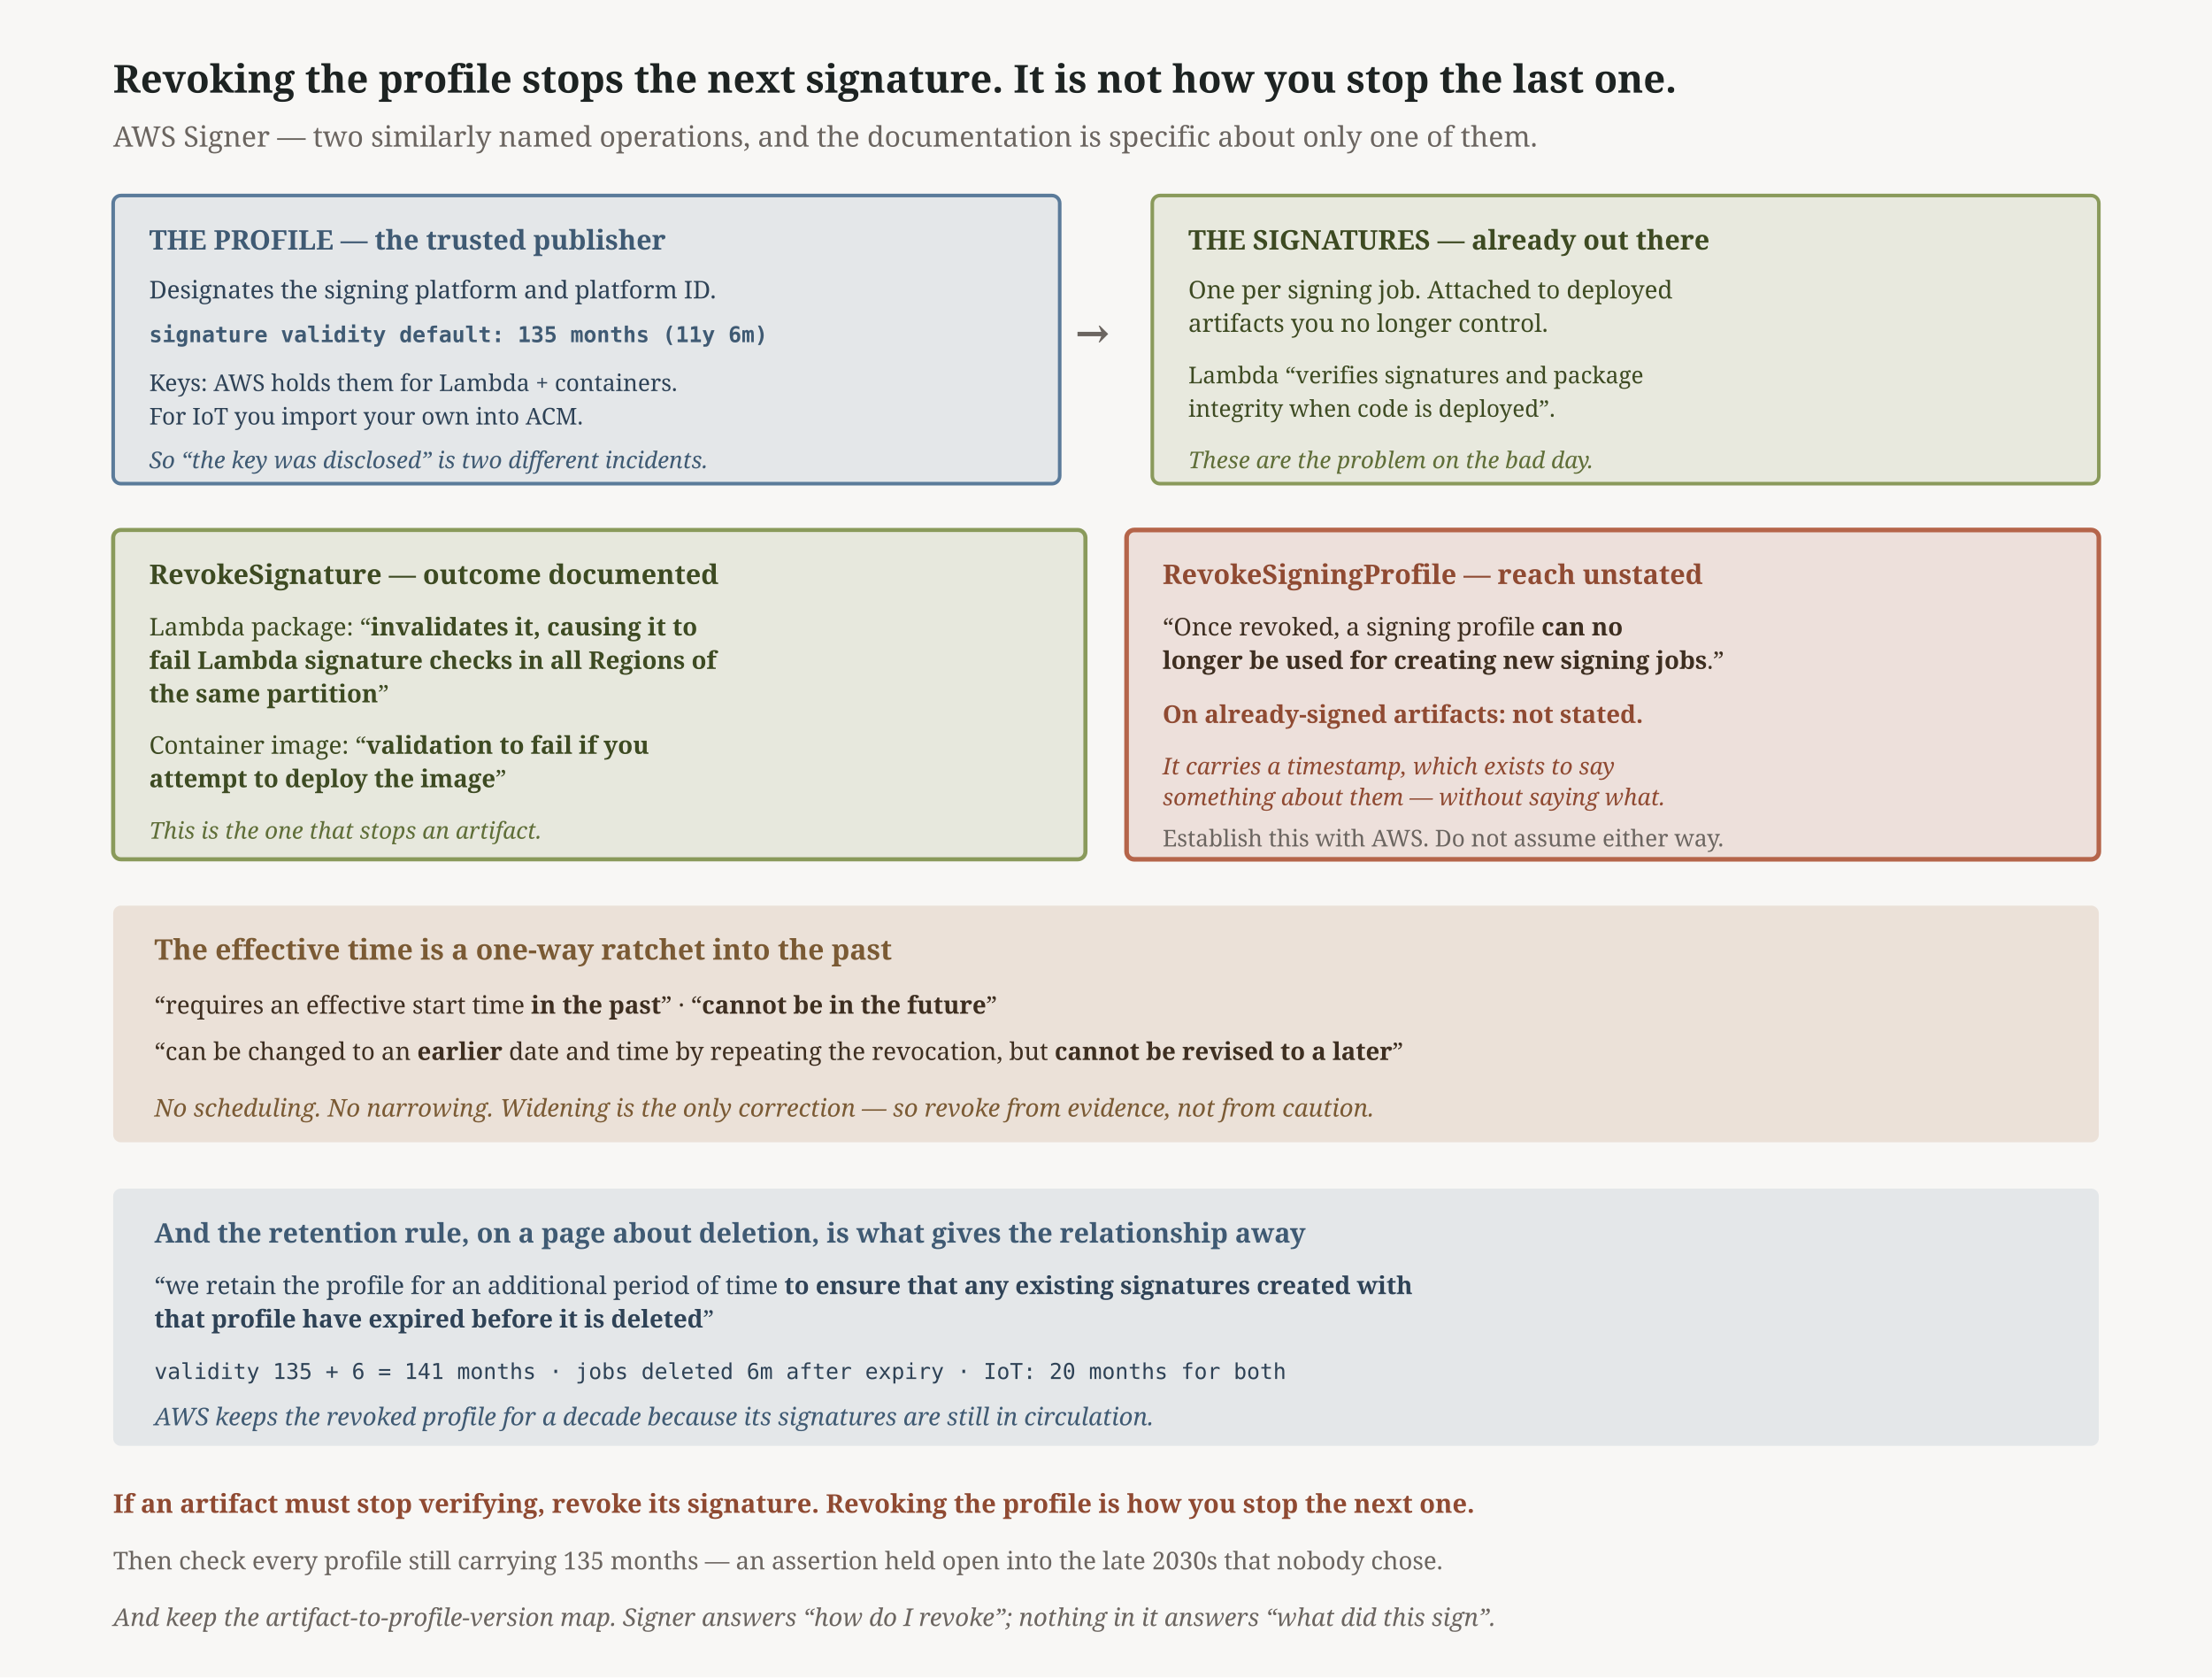
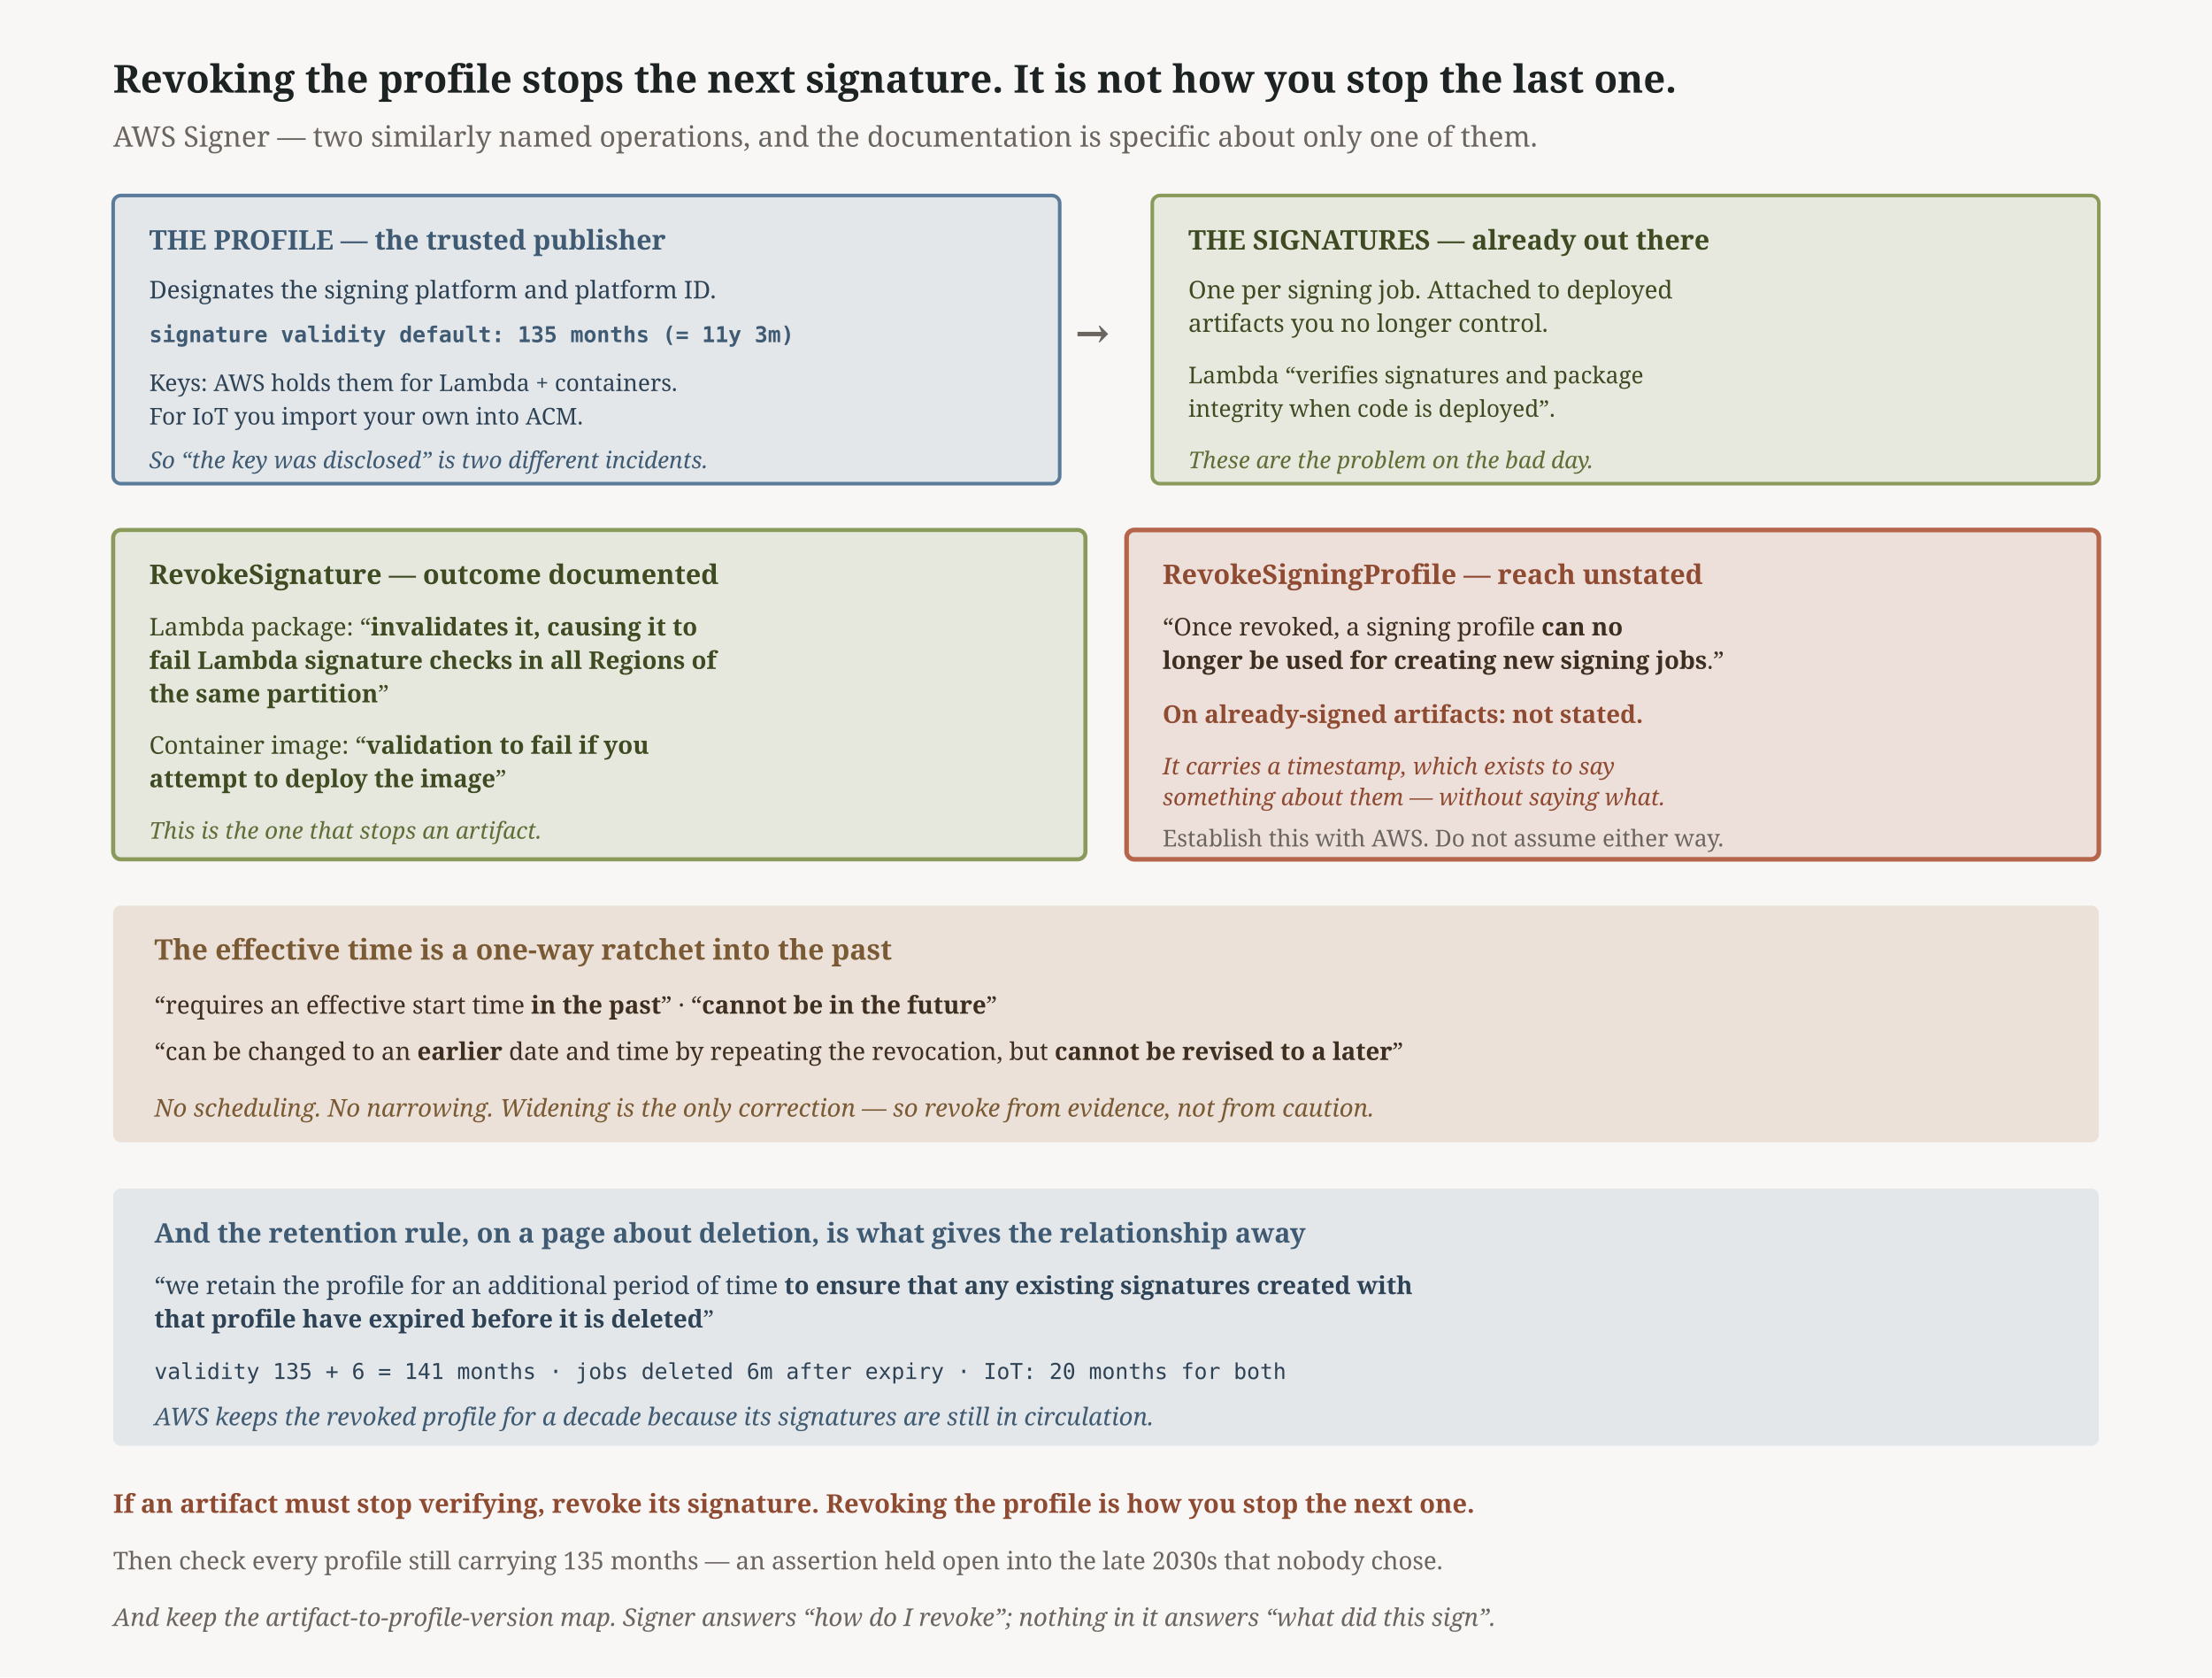
- <svg xmlns="http://www.w3.org/2000/svg" viewBox="0 0 860 652" style="width:100%;max-width:860px;" role="img" aria-label="Diagram: how AWS Signer separates a signing profile from the signatures it produces, and what each of its two revocation operations is documented to reach. AWS describes Signer as a fully managed code-signing service to ensure the trust and integrity of code, which manages the code-signing certificate's public and private keys and enables central management of the code-signing lifecycle, with CloudTrail integration to track who is generating code signatures. A signing profile is a unique Signer resource used to perform signing jobs, designating the signing platform, a platform ID and other platform-specific information, and it defines a trusted publisher whose signatures AWS Lambda verifies when code is deployed. Key custody is split by workflow: Signer manages the certificate and keys for AWS Lambda and container image workflows only, while for Internet of Things workflows the customer imports their own code signing certificate into AWS Certificate Manager, which means the sentence the signing key was disclosed describes two different incidents depending on platform. The profile carries a signature validity period specified in months, days or years whose default value is 135 months, stated by AWS as 11 years and 6 months, and up to 50 tags usable with tag-based resource policies to manage access to the profile. The central point concerns the two revocation operations and the asymmetry in what AWS documents about each. Revoking a signature has a documented verification outcome per platform: revoking the signature of an AWS Lambda deployment package invalidates it, causing it to fail Lambda signature checks in all Regions of the same partition, and revoking the signature of a container image causes validation to fail if deployment is attempted. Revoking a profile has exactly one documented statement of reach: once revoked, a signing profile can no longer be used for creating new signing jobs. That is forward-looking and says nothing about artifacts the profile has already signed, which on the day a signing key is disclosed are the entire problem. So if the requirement is that a specific artifact stop passing verification, the operation to use is RevokeSignature, because that is the one whose effect on verification is documented; revoking the profile stops the next signature rather than the last one, and the two are better treated as successive steps of one response than as alternatives. Profile revocation is also a timestamp rather than a switch, and each of its properties constrains the response. Revocation for a signing profile requires an effective start time in the past, the start time cannot be in the future, and the effective start time can be changed to an earlier date and time by repeating the revocation but cannot be revised to a later date and time. Three consequences follow: a revocation cannot be scheduled, it cannot be narrowed once made, and widening is the only correction available, so the recoverable direction is to revoke from later and walk it back rather than to start too early. Combined with the statement that revocation is an irreversible action recommended only for critical scenarios, this is a one-way ratchet into the past, and the discipline is to set the effective time from evidence about when exposure actually began rather than from caution. Making the time move only backwards is the right asymmetry, because narrowing a revocation would mean re-trusting artifacts previously declared untrusted, and the refusal to accept a future start time means the service will not represent a window in which a profile is both trusted and known bad. Revocation is addressed by profile version rather than by name alone: RevokeSigningProfile takes both a profile name and a profile version, and GetRevocationStatus takes a profile version ARN alongside the job ARN and the signature timestamp, which are the inputs a status is evaluated against. The retention rules are the clearest available statement of which object outlives the other, and they sit on a page about deletion. Signing profiles are automatically scheduled for deletion once canceled or revoked, and AWS retains the profile for an additional period explicitly to ensure that any existing signatures created with that profile have expired before it is deleted. The retention period is the profile's signature validity period plus 6 months, so with the 135 month default a canceled or revoked profile is deleted after 141 months, and a shorter validity period causes earlier deletion. For AWS IoT Device Management, canceled or revoked profiles have a retention period of 20 months. Signing jobs are automatically deleted 6 months after the generated signature expires, and for IoT Device Management the signing job retention period is also 20 months. Separately, revocation checks are valid for six months beyond the expiry of a signature, after which expired signatures fail on expiry checks instead, which bounds how long revocation state must be carried and means the long default validity rather than the revocation itself is what keeps that state alive for a decade. Reading the retention rule back, AWS keeps a revoked profile for up to 141 months because the signatures it produced are still in circulation, which establishes that signatures outlive the revocation of the profile that made them, while the user guide never states how such a signature verifies during that interval, and that gap is worth establishing with AWS for a given platform rather than assuming in either direction. The recommended actions are to use RevokeSignature for any artifact that must stop verifying, to treat profile revocation as the step that stops future signing, to set the signature validity period from how long artifacts actually live rather than inheriting the eleven-and-a-half-year default, to establish the exposure time from evidence before revoking because the effective time only moves earlier, to keep an artifact-to-profile-version inventory outside Signer because nothing in Signer maps versions to deployments, and to read CloudTrail before the incident since it tracks who is generating code signatures.">
+ <svg xmlns="http://www.w3.org/2000/svg" viewBox="0 0 860 652" style="width:100%;max-width:860px;" role="img" aria-label="Diagram: how AWS Signer separates a signing profile from the signatures it produces, and what each of its two revocation operations is documented to reach. AWS describes Signer as a fully managed code-signing service to ensure the trust and integrity of code, which manages the code-signing certificate's public and private keys and enables central management of the code-signing lifecycle, with CloudTrail integration to track who is generating code signatures. A signing profile is a unique Signer resource used to perform signing jobs, designating the signing platform, a platform ID and other platform-specific information, and it defines a trusted publisher whose signatures AWS Lambda verifies when code is deployed. Key custody is split by workflow: Signer manages the certificate and keys for AWS Lambda and container image workflows only, while for Internet of Things workflows the customer imports their own code signing certificate into AWS Certificate Manager, which means the sentence the signing key was disclosed describes two different incidents depending on platform. The profile carries a signature validity period specified in months, days or years whose default value is 135 months, which the AWS page glosses as 11 years and 6 months although 135 divided by 12 is 11.25 years, that is eleven years and three months, and up to 50 tags usable with tag-based resource policies to manage access to the profile. The central point concerns the two revocation operations and the asymmetry in what AWS documents about each. Revoking a signature has a documented verification outcome per platform: revoking the signature of an AWS Lambda deployment package invalidates it, causing it to fail Lambda signature checks in all Regions of the same partition, and revoking the signature of a container image causes validation to fail if deployment is attempted. Revoking a profile has exactly one documented statement of reach: once revoked, a signing profile can no longer be used for creating new signing jobs. That is forward-looking and says nothing about artifacts the profile has already signed, which on the day a signing key is disclosed are the entire problem. So if the requirement is that a specific artifact stop passing verification, the operation to use is RevokeSignature, because that is the one whose effect on verification is documented; revoking the profile stops the next signature rather than the last one, and the two are better treated as successive steps of one response than as alternatives. Profile revocation is also a timestamp rather than a switch, and each of its properties constrains the response. Revocation for a signing profile requires an effective start time in the past, the start time cannot be in the future, and the effective start time can be changed to an earlier date and time by repeating the revocation but cannot be revised to a later date and time. Three consequences follow: a revocation cannot be scheduled, it cannot be narrowed once made, and widening is the only correction available, so the recoverable direction is to revoke from later and walk it back rather than to start too early. Combined with the statement that revocation is an irreversible action recommended only for critical scenarios, this is a one-way ratchet into the past, and the discipline is to set the effective time from evidence about when exposure actually began rather than from caution. Making the time move only backwards is the right asymmetry, because narrowing a revocation would mean re-trusting artifacts previously declared untrusted, and the refusal to accept a future start time means the service will not represent a window in which a profile is both trusted and known bad. Revocation is addressed by profile version rather than by name alone: RevokeSigningProfile takes both a profile name and a profile version, and GetRevocationStatus takes a profile version ARN alongside the job ARN and the signature timestamp, which are the inputs a status is evaluated against. The retention rules are the clearest available statement of which object outlives the other, and they sit on a page about deletion. Signing profiles are automatically scheduled for deletion once canceled or revoked, and AWS retains the profile for an additional period explicitly to ensure that any existing signatures created with that profile have expired before it is deleted. The retention period is the profile's signature validity period plus 6 months, so with the 135 month default a canceled or revoked profile is deleted after 141 months, and a shorter validity period causes earlier deletion. For AWS IoT Device Management, canceled or revoked profiles have a retention period of 20 months. Signing jobs are automatically deleted 6 months after the generated signature expires, and for IoT Device Management the signing job retention period is also 20 months. Separately, revocation checks are valid for six months beyond the expiry of a signature, after which expired signatures fail on expiry checks instead, which bounds how long revocation state must be carried and means the long default validity rather than the revocation itself is what keeps that state alive for a decade. Reading the retention rule back, AWS keeps a revoked profile for up to 141 months because the signatures it produced are still in circulation, which establishes that signatures outlive the revocation of the profile that made them, while the user guide never states how such a signature verifies during that interval, and that gap is worth establishing with AWS for a given platform rather than assuming in either direction. The recommended actions are to use RevokeSignature for any artifact that must stop verifying, to treat profile revocation as the step that stops future signing, to set the signature validity period from how long artifacts actually live rather than inheriting the eleven-and-a-quarter-year default, to establish the exposure time from evidence before revoking because the effective time only moves earlier, to keep an artifact-to-profile-version inventory outside Signer because nothing in Signer maps versions to deployments, and to read CloudTrail before the incident since it tracks who is generating code signatures.">
  <rect width="860" height="652" fill="#F8F7F5" />
  <text x="44" y="36" font-family="Georgia, serif" font-size="15" font-weight="bold" fill="#1D2322">Revoking the profile stops the next signature. It is not how you stop the last one.</text>
  <text x="44" y="57" font-family="Georgia, serif" font-size="11" fill="#6B6560">AWS Signer — two similarly named operations, and the documentation is specific about only one of them.</text>
  <rect x="44" y="76" width="368" height="112" rx="3" fill="#5B7B9A" opacity="0.13" />
  <rect x="44" y="76" width="368" height="112" rx="3" fill="none" stroke="#5B7B9A" stroke-width="1.4" />
  <text x="58" y="97" font-family="Georgia, serif" font-size="10.5" font-weight="bold" fill="#3F5A73">THE PROFILE — the trusted publisher</text>
  <text x="58" y="116" font-family="Georgia, serif" font-size="9.5" fill="#2E4256">Designates the signing platform and platform ID.</text>
-   <text x="58" y="133" font-family="Consolas, monospace" font-size="8.5" font-weight="bold" fill="#3F5A73">signature validity default: 135 months (11y 6m)</text>
+   <text x="58" y="133" font-family="Consolas, monospace" font-size="8.5" font-weight="bold" fill="#3F5A73">signature validity default: 135 months (= 11y 3m)</text>
  <text x="58" y="152" font-family="Georgia, serif" font-size="9" fill="#2E4256">Keys: AWS holds them for Lambda + containers.</text>
  <text x="58" y="165" font-family="Georgia, serif" font-size="9" fill="#2E4256">For IoT you import your own into ACM.</text>
  <text x="58" y="182" font-family="Georgia, serif" font-size="9" font-style="italic" fill="#3F5A73">So “the key was disclosed” is two different incidents.</text>
  <rect x="448" y="76" width="368" height="112" rx="3" fill="#8A9A5B" opacity="0.15" />
  <rect x="448" y="76" width="368" height="112" rx="3" fill="none" stroke="#8A9A5B" stroke-width="1.4" />
  <text x="462" y="97" font-family="Georgia, serif" font-size="10.5" font-weight="bold" fill="#3D4A22">THE SIGNATURES — already out there</text>
  <text x="462" y="116" font-family="Georgia, serif" font-size="9.5" fill="#3D4A22">One per signing job. Attached to deployed</text>
  <text x="462" y="129" font-family="Georgia, serif" font-size="9.5" fill="#3D4A22">artifacts you no longer control.</text>
  <text x="462" y="149" font-family="Georgia, serif" font-size="9" fill="#3D4A22">Lambda “verifies signatures and package</text>
  <text x="462" y="162" font-family="Georgia, serif" font-size="9" fill="#3D4A22">integrity when code is deployed”.</text>
  <text x="462" y="182" font-family="Georgia, serif" font-size="9" font-style="italic" fill="#5F6E38">These are the problem on the bad day.</text>
  <text x="418" y="135" font-family="Georgia, serif" font-size="16" font-weight="bold" fill="#6B6560">→</text>
  <rect x="44" y="206" width="378" height="128" rx="3" fill="#8A9A5B" opacity="0.16" />
  <rect x="44" y="206" width="378" height="128" rx="3" fill="none" stroke="#8A9A5B" stroke-width="1.6" />
  <text x="58" y="227" font-family="Georgia, serif" font-size="10.5" font-weight="bold" fill="#3D4A22">RevokeSignature — outcome documented</text>
  <text x="58" y="247" font-family="Georgia, serif" font-size="9.5" fill="#3D4A22">Lambda package: “<tspan font-weight="bold">invalidates it, causing it to</tspan>
  </text>
  <text x="58" y="260" font-family="Georgia, serif" font-size="9.5" fill="#3D4A22">
    <tspan font-weight="bold">fail Lambda signature checks in all Regions of</tspan>
  </text>
  <text x="58" y="273" font-family="Georgia, serif" font-size="9.5" fill="#3D4A22">
    <tspan font-weight="bold">the same partition</tspan>”</text>
  <text x="58" y="293" font-family="Georgia, serif" font-size="9.5" fill="#3D4A22">Container image: “<tspan font-weight="bold">validation to fail if you</tspan>
  </text>
  <text x="58" y="306" font-family="Georgia, serif" font-size="9.5" fill="#3D4A22">
    <tspan font-weight="bold">attempt to deploy the image</tspan>”</text>
  <text x="58" y="326" font-family="Georgia, serif" font-size="9" font-style="italic" fill="#5F6E38">This is the one that stops an artifact.</text>
  <rect x="438" y="206" width="378" height="128" rx="3" fill="#B5654A" opacity="0.16" />
  <rect x="438" y="206" width="378" height="128" rx="3" fill="none" stroke="#B5654A" stroke-width="1.8" />
  <text x="452" y="227" font-family="Georgia, serif" font-size="10.5" font-weight="bold" fill="#8F4A32">RevokeSigningProfile — reach unstated</text>
  <text x="452" y="247" font-family="Georgia, serif" font-size="9.5" fill="#3D2E20">“Once revoked, a signing profile <tspan font-weight="bold">can no</tspan>
  </text>
  <text x="452" y="260" font-family="Georgia, serif" font-size="9.5" fill="#3D2E20">
    <tspan font-weight="bold">longer be used for creating new signing jobs</tspan>.”</text>
  <text x="452" y="281" font-family="Georgia, serif" font-size="9.5" font-weight="bold" fill="#8F4A32">On already-signed artifacts: not stated.</text>
  <text x="452" y="301" font-family="Georgia, serif" font-size="9" font-style="italic" fill="#8F4A32">It carries a timestamp, which exists to say</text>
  <text x="452" y="313" font-family="Georgia, serif" font-size="9" font-style="italic" fill="#8F4A32">something about them — without saying what.</text>
  <text x="452" y="329" font-family="Georgia, serif" font-size="9" fill="#6B6560">Establish this with AWS. Do not assume either way.</text>
  <rect x="44" y="352" width="772" height="92" rx="3" fill="#C4A484" opacity="0.26" />
  <text x="60" y="373" font-family="Georgia, serif" font-size="11" font-weight="bold" fill="#7A5A34">The effective time is a one-way ratchet into the past</text>
  <text x="60" y="394" font-family="Georgia, serif" font-size="9.5" fill="#3D2E20">“requires an effective start time <tspan font-weight="bold">in the past</tspan>” · “<tspan font-weight="bold">cannot be in the future</tspan>”</text>
  <text x="60" y="412" font-family="Georgia, serif" font-size="9.5" fill="#3D2E20">“can be changed to an <tspan font-weight="bold">earlier</tspan> date and time by repeating the revocation, but <tspan font-weight="bold">cannot be revised to a later</tspan>”</text>
  <text x="60" y="434" font-family="Georgia, serif" font-size="9.5" font-style="italic" fill="#7A5A34">No scheduling. No narrowing. Widening is the only correction — so revoke from evidence, not from caution.</text>
  <rect x="44" y="462" width="772" height="100" rx="3" fill="#5B7B9A" opacity="0.13" />
  <text x="60" y="483" font-family="Georgia, serif" font-size="10.5" font-weight="bold" fill="#3F5A73">And the retention rule, on a page about deletion, is what gives the relationship away</text>
  <text x="60" y="503" font-family="Georgia, serif" font-size="9.5" fill="#2E4256">“we retain the profile for an additional period of time <tspan font-weight="bold">to ensure that any existing signatures created with</tspan>
  </text>
  <text x="60" y="516" font-family="Georgia, serif" font-size="9.5" fill="#2E4256">
    <tspan font-weight="bold">that profile have expired before it is deleted</tspan>”</text>
  <text x="60" y="536" font-family="Consolas, monospace" font-size="8.5" fill="#2E4256">validity 135 + 6 = 141 months  ·  jobs deleted 6m after expiry  ·  IoT: 20 months for both</text>
  <text x="60" y="554" font-family="Georgia, serif" font-size="9.5" font-style="italic" fill="#3F5A73">AWS keeps the revoked profile for a decade because its signatures are still in circulation.</text>
  <text x="44" y="588" font-family="Georgia, serif" font-size="10" font-weight="bold" fill="#8F4A32">If an artifact must stop verifying, revoke its signature. Revoking the profile is how you stop the next one.</text>
  <text x="44" y="610" font-family="Georgia, serif" font-size="9.5" fill="#6B6560">Then check every profile still carrying 135 months — an assertion held open into the late 2030s that nobody chose.</text>
  <text x="44" y="632" font-family="Georgia, serif" font-size="9.5" font-style="italic" fill="#6B6560">And keep the artifact-to-profile-version map. Signer answers “how do I revoke”; nothing in it answers “what did this sign”.</text>
</svg>
